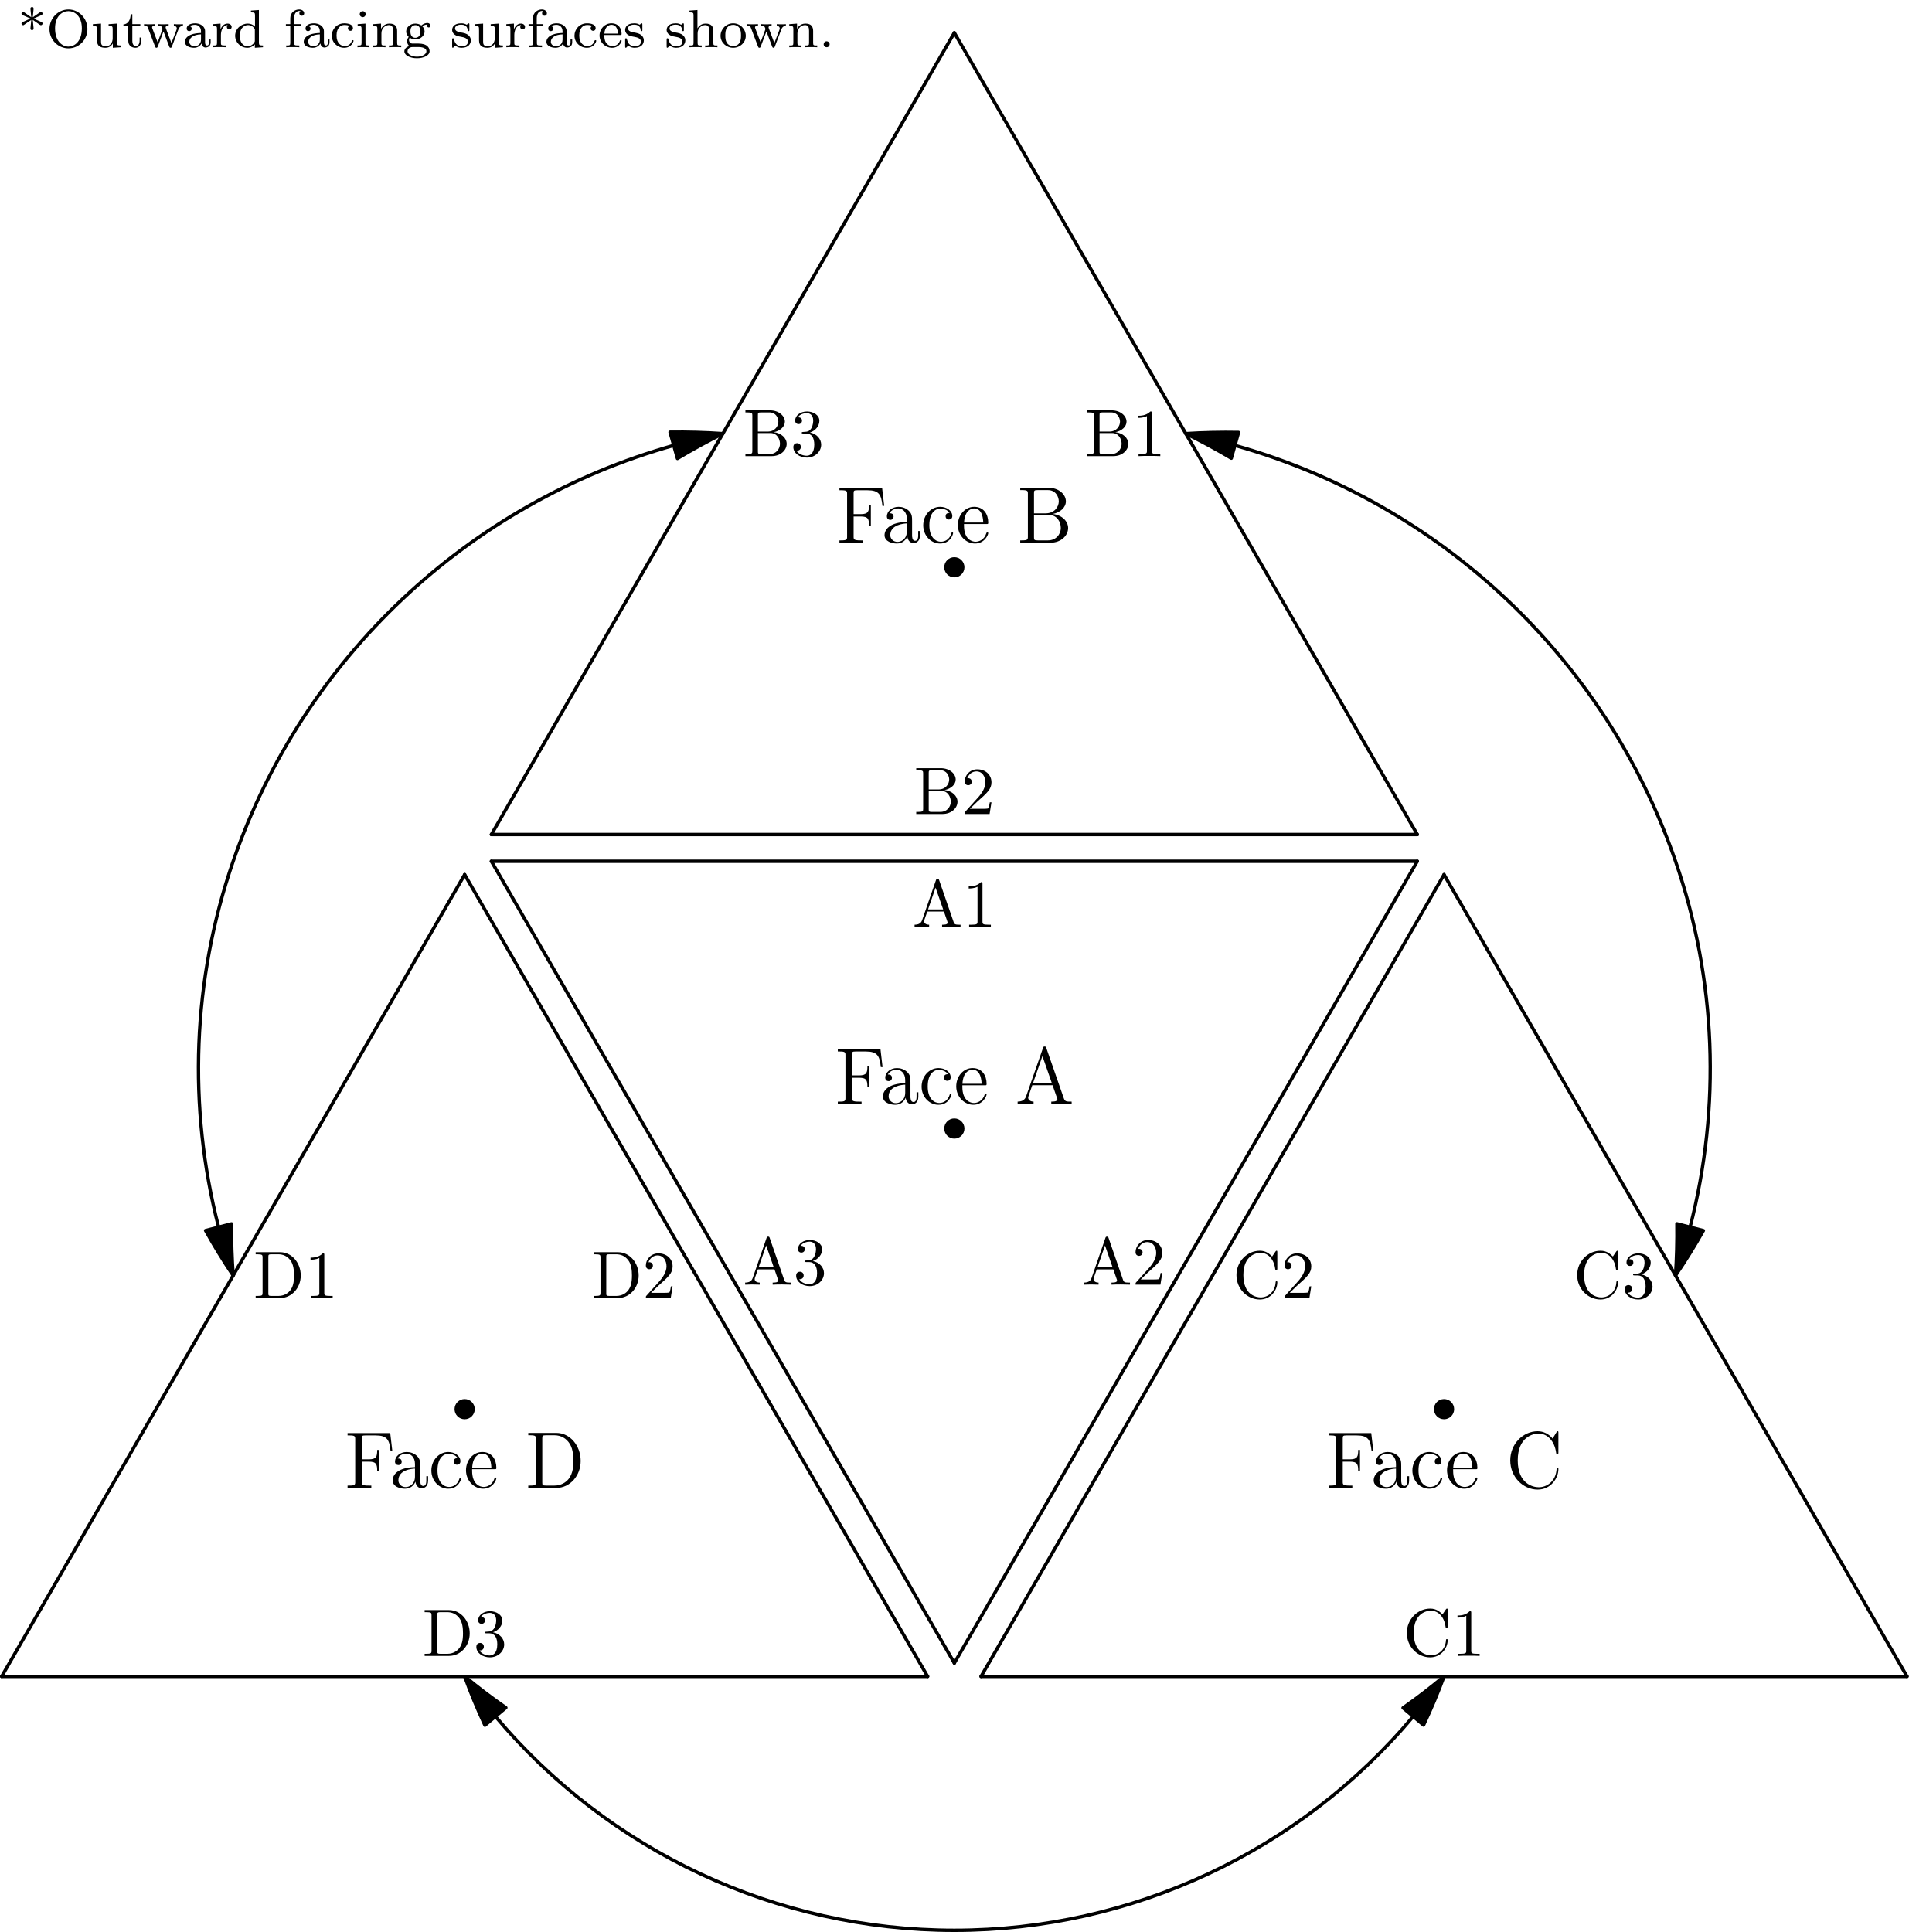
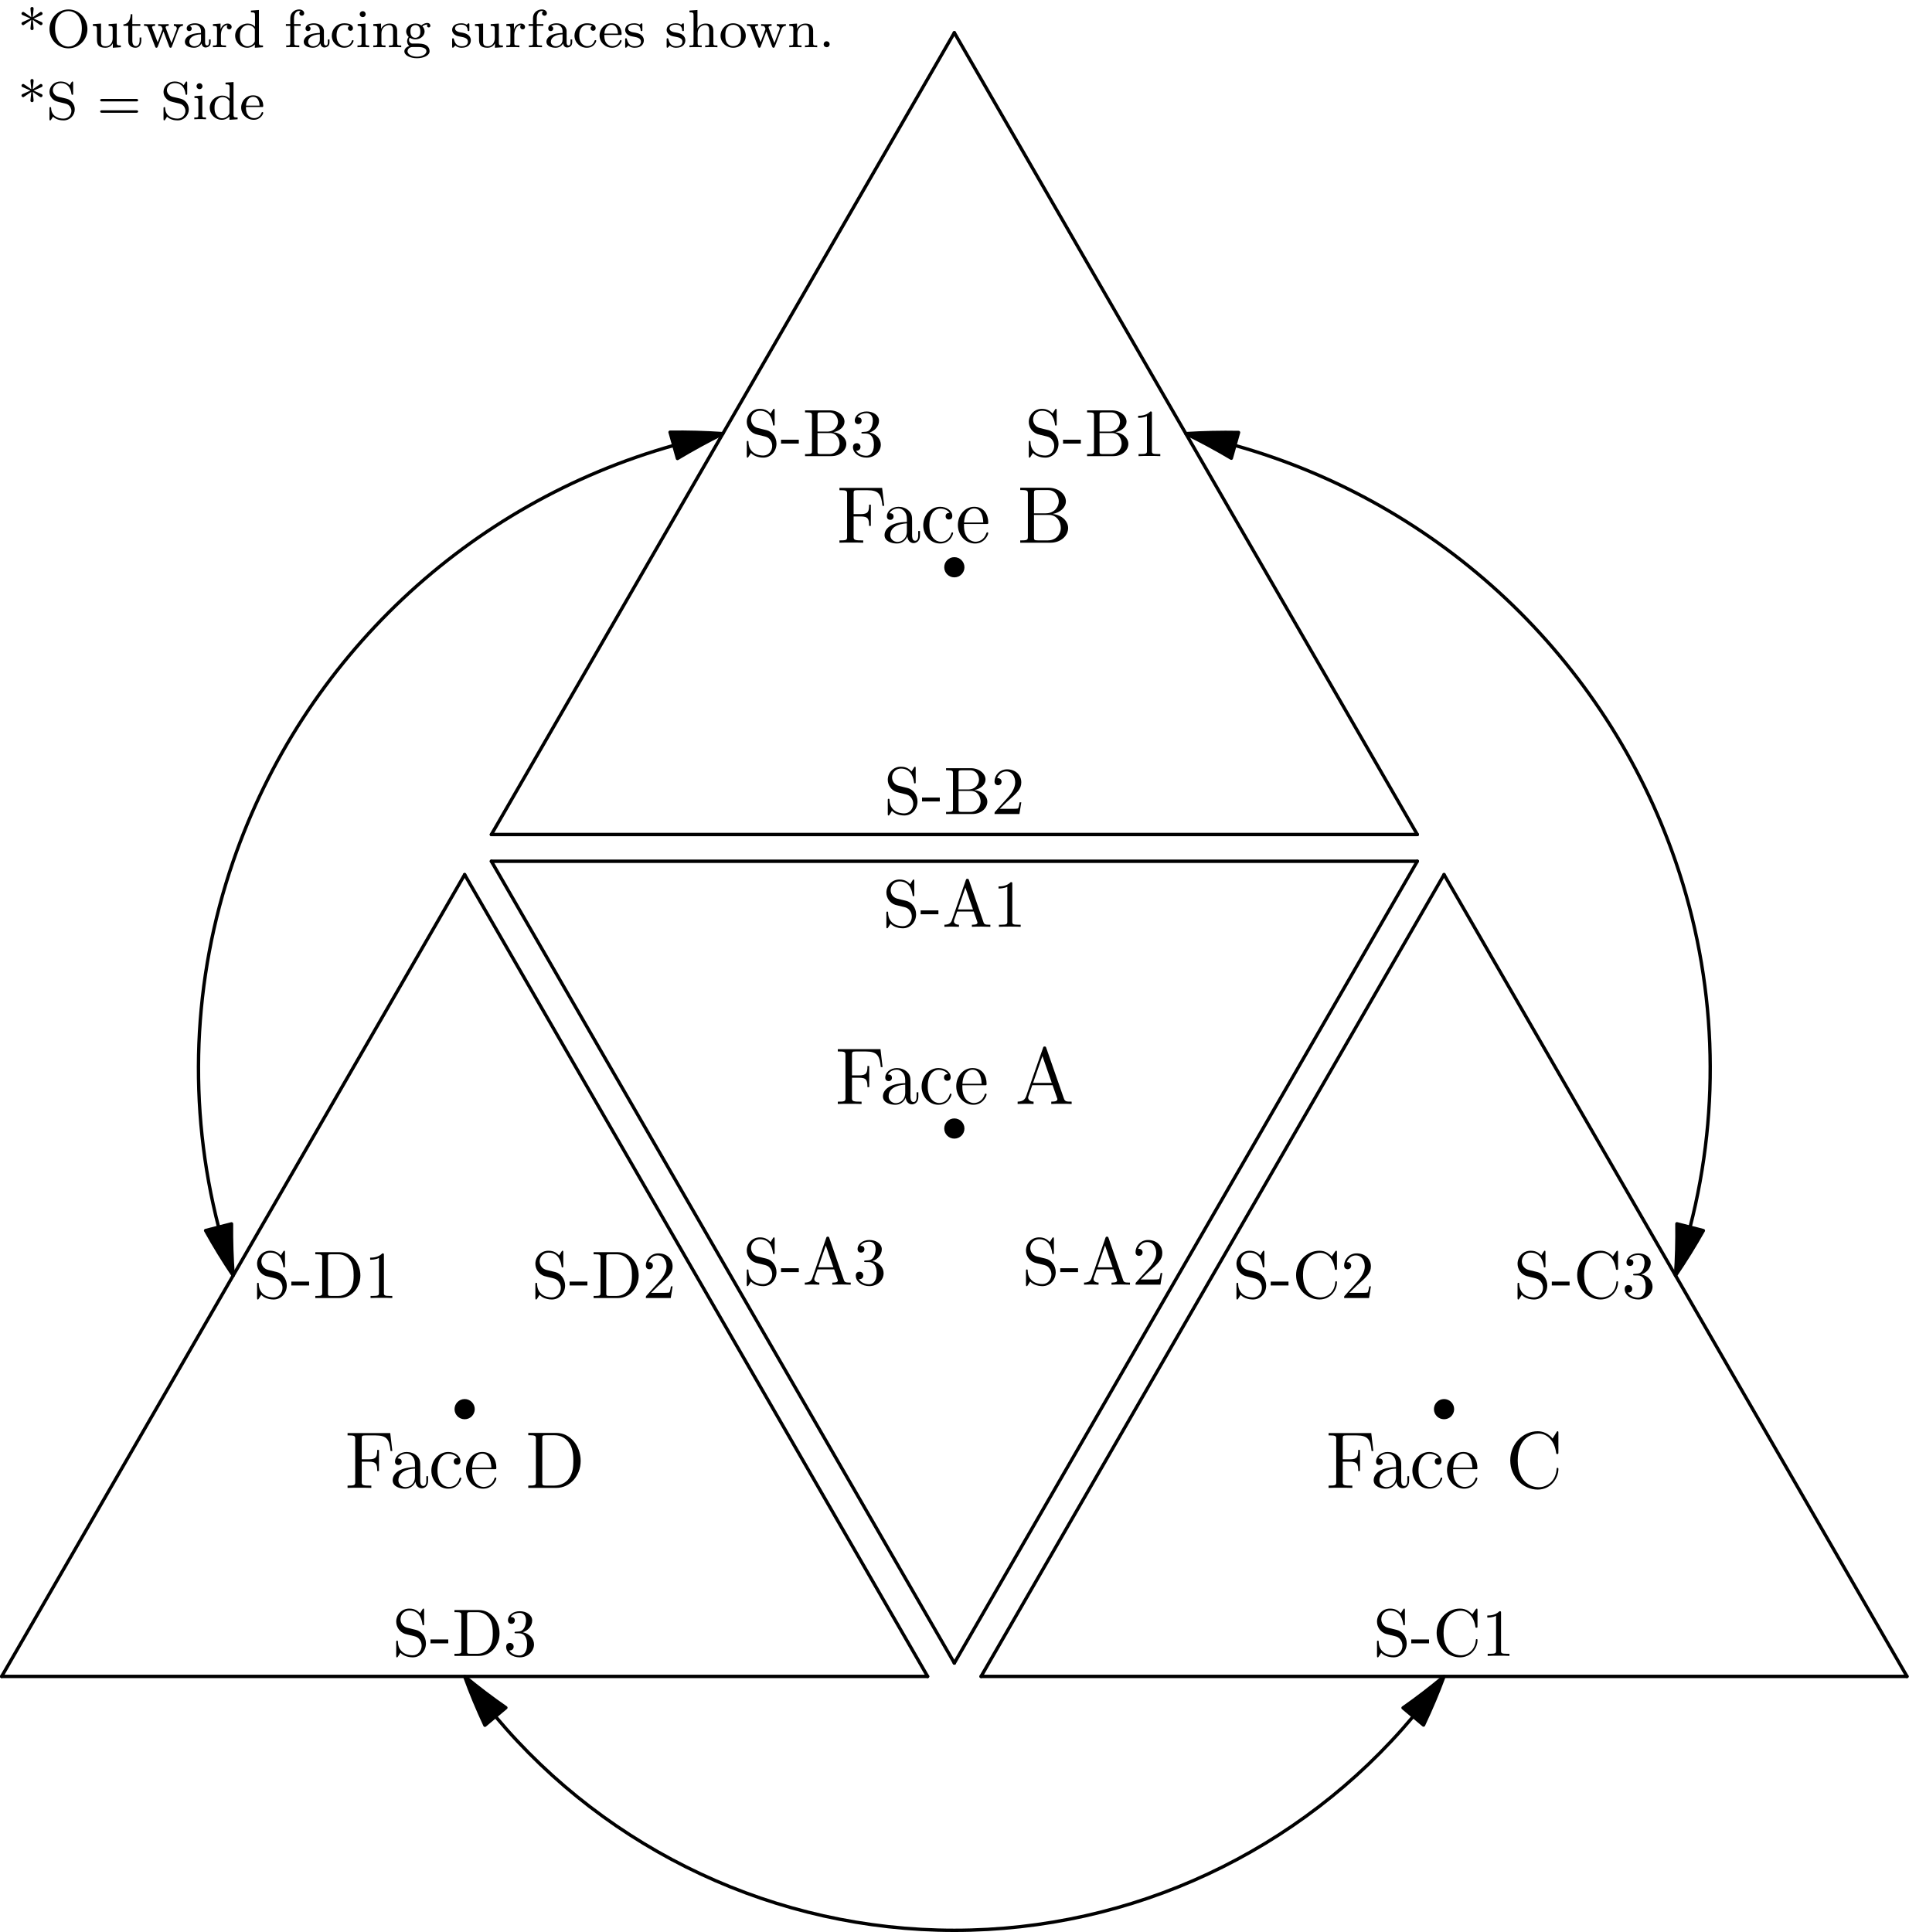
<svg xmlns="http://www.w3.org/2000/svg" xmlns:xlink="http://www.w3.org/1999/xlink" height="286.956pt" version="1.1" viewBox="56.409 53.858 283.465 286.956" width="283.465pt">
  <defs>
    <path d="M2.224 -4.065L3.252 -3.347C3.355 -3.276 3.403 -3.276 3.435 -3.276C3.579 -3.276 3.674 -3.403 3.674 -3.523C3.674 -3.674 3.571 -3.722 3.491 -3.754L2.343 -4.256L3.491 -4.766C3.571 -4.798 3.674 -4.846 3.674 -4.997C3.674 -5.117 3.579 -5.244 3.435 -5.244C3.379 -5.244 3.355 -5.236 3.26 -5.173L2.224 -4.455L2.343 -5.659C2.359 -5.794 2.335 -5.978 2.112 -5.978C1.969 -5.978 1.857 -5.858 1.881 -5.746V-5.667L2.001 -4.455L0.972 -5.173C0.869 -5.244 0.821 -5.244 0.789 -5.244C0.646 -5.244 0.55 -5.117 0.55 -4.997C0.55 -4.846 0.654 -4.798 0.733 -4.766L1.881 -4.264L0.733 -3.754C0.654 -3.722 0.55 -3.674 0.55 -3.523C0.55 -3.475 0.566 -3.276 0.845 -3.276L2.001 -4.065L1.881 -2.821V-2.782C1.849 -2.726 1.921 -2.542 2.112 -2.542C2.327 -2.542 2.359 -2.718 2.343 -2.853L2.224 -4.065Z" id="g0-42" />
    <path d="M1.618 -0.438C1.618 -0.709 1.403 -0.885 1.18 -0.885C0.909 -0.885 0.733 -0.669 0.733 -0.446C0.733 -0.175 0.948 0 1.172 0C1.443 0 1.618 -0.215 1.618 -0.438Z" id="g0-46" />
+     <path d="M5.826 -2.654C5.946 -2.654 6.105 -2.654 6.105 -2.837S5.914 -3.021 5.794 -3.021H0.781C0.662 -3.021 0.47 -3.021 0.47 -2.837S0.63 -2.654 0.749 -2.654H5.826ZM5.794 -0.964C5.914 -0.964 6.105 -0.964 6.105 -1.148S5.946 -1.331 5.826 -1.331H0.749C0.63 -1.331 0.47 -1.331 0.47 -1.148S0.662 -0.964 0.781 -0.964H5.794Z" id="g0-61" />
    <path d="M6.105 -2.702C6.105 -4.304 4.838 -5.611 3.292 -5.611C1.722 -5.611 0.47 -4.296 0.47 -2.702C0.47 -1.076 1.769 0.167 3.284 0.167C4.83 0.167 6.105 -1.092 6.105 -2.702ZM3.292 -0.096C2.423 -0.096 1.299 -0.821 1.299 -2.821C1.299 -4.726 2.463 -5.364 3.284 -5.364C4.144 -5.364 5.276 -4.694 5.276 -2.821C5.276 -0.797 4.129 -0.096 3.292 -0.096Z" id="g0-79" />
+     <path d="M1.857 -3.324C1.347 -3.443 0.972 -3.85 0.972 -4.336C0.972 -4.87 1.435 -5.372 2.128 -5.372C3.507 -5.372 3.69 -4.081 3.73 -3.778C3.746 -3.69 3.754 -3.634 3.858 -3.634C3.985 -3.634 3.985 -3.69 3.985 -3.842V-5.404C3.985 -5.531 3.985 -5.611 3.881 -5.611C3.818 -5.611 3.802 -5.587 3.746 -5.499L3.467 -5.053C3.068 -5.491 2.558 -5.611 2.12 -5.611C1.172 -5.611 0.47 -4.894 0.47 -4.081C0.47 -3.475 0.813 -3.14 0.964 -2.989C1.251 -2.702 1.514 -2.638 2.375 -2.439C3.061 -2.279 3.18 -2.256 3.443 -1.977C3.523 -1.889 3.722 -1.618 3.722 -1.227C3.722 -0.677 3.3 -0.096 2.55 -0.096C1.674 -0.096 0.765 -0.518 0.717 -1.626C0.709 -1.753 0.709 -1.809 0.598 -1.809C0.47 -1.809 0.47 -1.745 0.47 -1.594V-0.04C0.47 0.088 0.47 0.167 0.574 0.167C0.638 0.167 0.646 0.151 0.701 0.072C0.733 0.024 0.765 -0.048 0.988 -0.383C1.49 0.064 2.08 0.167 2.558 0.167C3.555 0.167 4.224 -0.622 4.224 -1.474C4.224 -2.168 3.77 -2.877 2.957 -3.068L1.857 -3.324Z" id="g0-83" />
    <path d="M3.347 -2.375C3.347 -3.156 2.59 -3.555 1.865 -3.555C1.203 -3.555 0.614 -3.3 0.614 -2.774C0.614 -2.534 0.781 -2.391 0.988 -2.391C1.211 -2.391 1.363 -2.55 1.363 -2.766C1.363 -2.957 1.243 -3.092 1.068 -3.132C1.363 -3.332 1.793 -3.332 1.849 -3.332C2.295 -3.332 2.742 -3.021 2.742 -2.367V-2.12C2.279 -2.096 1.745 -2.072 1.188 -1.841C0.486 -1.538 0.351 -1.076 0.351 -0.813C0.351 -0.128 1.156 0.08 1.706 0.08C2.287 0.08 2.646 -0.247 2.821 -0.566C2.861 -0.263 3.068 0.04 3.419 0.04C3.499 0.04 4.176 0.008 4.176 -0.717V-1.156H3.929V-0.717C3.929 -0.391 3.81 -0.263 3.642 -0.263C3.347 -0.263 3.347 -0.63 3.347 -0.717V-2.375ZM2.742 -1.124C2.742 -0.351 2.088 -0.143 1.769 -0.143C1.355 -0.143 1.004 -0.422 1.004 -0.805C1.004 -1.331 1.498 -1.873 2.742 -1.913V-1.124Z" id="g0-97" />
    <path d="M2.933 -3.164C2.71 -3.092 2.678 -2.909 2.678 -2.813C2.678 -2.598 2.829 -2.439 3.053 -2.439C3.26 -2.439 3.427 -2.582 3.427 -2.821C3.427 -3.316 2.885 -3.555 2.136 -3.555C1.028 -3.555 0.279 -2.67 0.279 -1.722C0.279 -0.709 1.108 0.08 2.112 0.08C3.236 0.08 3.515 -0.861 3.515 -0.956S3.411 -1.052 3.387 -1.052C3.332 -1.052 3.292 -1.044 3.268 -0.964C3.212 -0.797 2.989 -0.167 2.192 -0.167C1.698 -0.167 0.988 -0.55 0.988 -1.73C0.988 -2.877 1.578 -3.308 2.16 -3.308C2.232 -3.308 2.654 -3.308 2.933 -3.164Z" id="g0-99" />
    <path d="M2.622 -5.444V-5.181C3.164 -5.181 3.228 -5.125 3.228 -4.734V-3.053C2.949 -3.355 2.574 -3.515 2.16 -3.515C1.164 -3.515 0.279 -2.742 0.279 -1.714C0.279 -0.733 1.076 0.08 2.08 0.08C2.55 0.08 2.941 -0.143 3.204 -0.422V0.08L4.415 0V-0.263C3.873 -0.263 3.81 -0.319 3.81 -0.709V-5.531L2.622 -5.444ZM3.204 -0.988C3.204 -0.845 3.204 -0.813 3.084 -0.654C2.861 -0.335 2.495 -0.143 2.12 -0.143C1.753 -0.143 1.435 -0.335 1.243 -0.63C1.028 -0.94 0.988 -1.331 0.988 -1.706C0.988 -2.168 1.06 -2.495 1.243 -2.774C1.435 -3.068 1.793 -3.292 2.2 -3.292C2.582 -3.292 2.965 -3.1 3.204 -2.686V-0.988Z" id="g0-100" />
    <path d="M3.292 -1.817C3.467 -1.817 3.515 -1.817 3.515 -2.001C3.515 -2.71 3.124 -3.555 2.001 -3.555C1.012 -3.555 0.239 -2.734 0.239 -1.745C0.239 -0.717 1.1 0.08 2.104 0.08C3.116 0.08 3.515 -0.773 3.515 -0.956C3.515 -0.988 3.491 -1.068 3.387 -1.068C3.3 -1.068 3.284 -1.012 3.268 -0.964C2.981 -0.191 2.295 -0.167 2.152 -0.167C1.793 -0.167 1.427 -0.335 1.188 -0.701S0.948 -1.578 0.948 -1.817H3.292ZM0.956 -2.024C1.028 -3.14 1.706 -3.332 2.001 -3.332C2.933 -3.332 2.965 -2.208 2.973 -2.024H0.956Z" id="g0-101" />
    <path d="M1.522 -3.172H2.479V-3.435H1.498V-4.336C1.498 -5.029 1.889 -5.388 2.24 -5.388C2.367 -5.388 2.439 -5.356 2.471 -5.348C2.327 -5.276 2.287 -5.141 2.287 -5.037C2.287 -4.83 2.439 -4.678 2.646 -4.678C2.861 -4.678 3.005 -4.83 3.005 -5.037C3.005 -5.38 2.67 -5.611 2.248 -5.611C1.65 -5.611 0.94 -5.181 0.94 -4.328V-3.435H0.287V-3.172H0.94V-0.622C0.94 -0.263 0.845 -0.263 0.335 -0.263V0C0.646 -0.024 1.084 -0.024 1.275 -0.024C1.745 -0.024 1.761 -0.024 2.279 0V-0.263H2.12C1.538 -0.263 1.522 -0.351 1.522 -0.638V-3.172Z" id="g0-102" />
    <path d="M1.379 -0.55C1.132 -0.574 0.933 -0.789 0.933 -1.076C0.933 -1.267 0.98 -1.339 1.036 -1.411C1.371 -1.211 1.682 -1.172 1.873 -1.172C2.662 -1.172 3.244 -1.722 3.244 -2.343C3.244 -2.646 3.108 -2.901 2.917 -3.108C3.029 -3.204 3.292 -3.371 3.682 -3.379C3.65 -3.355 3.61 -3.316 3.61 -3.188C3.61 -3.045 3.714 -2.941 3.858 -2.941C3.969 -2.941 4.105 -3.013 4.105 -3.196C4.105 -3.332 4.001 -3.602 3.65 -3.602C3.515 -3.602 3.132 -3.571 2.766 -3.236C2.566 -3.379 2.256 -3.515 1.881 -3.515C1.092 -3.515 0.51 -2.965 0.51 -2.343C0.51 -1.969 0.717 -1.69 0.885 -1.53C0.709 -1.331 0.646 -1.076 0.646 -0.885C0.646 -0.558 0.805 -0.311 0.98 -0.175C0.566 -0.064 0.239 0.247 0.239 0.614C0.239 1.188 1.06 1.634 2.112 1.634C3.108 1.634 3.985 1.227 3.985 0.598C3.985 0.167 3.73 -0.167 3.467 -0.303C2.997 -0.55 2.606 -0.55 1.825 -0.55H1.379ZM1.881 -1.403C1.14 -1.403 1.14 -2.168 1.14 -2.343C1.14 -2.638 1.18 -2.845 1.299 -3.005C1.435 -3.188 1.658 -3.284 1.873 -3.284C2.614 -3.284 2.614 -2.519 2.614 -2.343C2.614 -2.048 2.574 -1.841 2.455 -1.682C2.279 -1.459 2.024 -1.403 1.881 -1.403ZM2.256 -0.032C2.471 -0.032 3.515 -0.032 3.515 0.606C3.515 1.036 2.901 1.403 2.112 1.403C1.315 1.403 0.709 1.036 0.709 0.606C0.709 0.438 0.837 -0.032 1.49 -0.032H2.256Z" id="g0-103" />
    <path d="M3.873 -2.415C3.873 -3.084 3.571 -3.515 2.734 -3.515C2.032 -3.515 1.666 -3.068 1.522 -2.813H1.514V-5.531L0.327 -5.444V-5.181C0.869 -5.181 0.933 -5.125 0.933 -4.734V-0.622C0.933 -0.263 0.837 -0.263 0.327 -0.263V0C0.669 -0.024 1.02 -0.024 1.235 -0.024C1.466 -0.024 1.801 -0.024 2.144 0V-0.263C1.634 -0.263 1.538 -0.263 1.538 -0.622V-2.064C1.538 -2.901 2.176 -3.292 2.662 -3.292S3.268 -2.949 3.268 -2.447V-0.622C3.268 -0.263 3.172 -0.263 2.662 -0.263V0C3.005 -0.024 3.355 -0.024 3.571 -0.024C3.802 -0.024 4.136 -0.024 4.479 0V-0.263C3.969 -0.263 3.873 -0.263 3.873 -0.622V-2.415Z" id="g0-104" />
    <path d="M1.554 -4.91C1.554 -5.141 1.371 -5.356 1.108 -5.356C0.877 -5.356 0.669 -5.173 0.669 -4.918C0.669 -4.639 0.901 -4.471 1.108 -4.471C1.387 -4.471 1.554 -4.702 1.554 -4.91ZM0.359 -3.427V-3.164C0.869 -3.164 0.94 -3.116 0.94 -2.726V-0.622C0.94 -0.263 0.845 -0.263 0.335 -0.263V0C0.646 -0.024 1.092 -0.024 1.211 -0.024C1.315 -0.024 1.793 -0.024 2.072 0V-0.263C1.554 -0.263 1.522 -0.303 1.522 -0.614V-3.515L0.359 -3.427Z" id="g0-105" />
    <path d="M3.873 -2.415C3.873 -3.084 3.571 -3.515 2.734 -3.515C1.945 -3.515 1.586 -2.941 1.49 -2.75H1.482V-3.515L0.327 -3.427V-3.164C0.869 -3.164 0.933 -3.108 0.933 -2.718V-0.622C0.933 -0.263 0.837 -0.263 0.327 -0.263V0C0.669 -0.024 1.02 -0.024 1.235 -0.024C1.466 -0.024 1.801 -0.024 2.144 0V-0.263C1.634 -0.263 1.538 -0.263 1.538 -0.622V-2.064C1.538 -2.901 2.176 -3.292 2.662 -3.292S3.268 -2.949 3.268 -2.447V-0.622C3.268 -0.263 3.172 -0.263 2.662 -0.263V0C3.005 -0.024 3.355 -0.024 3.571 -0.024C3.802 -0.024 4.136 -0.024 4.479 0V-0.263C3.969 -0.263 3.873 -0.263 3.873 -0.622V-2.415Z" id="g0-110" />
    <path d="M3.985 -1.698C3.985 -2.694 3.164 -3.555 2.112 -3.555S0.239 -2.694 0.239 -1.698S1.092 0.08 2.112 0.08C3.14 0.08 3.985 -0.701 3.985 -1.698ZM2.112 -0.167C1.682 -0.167 1.347 -0.375 1.172 -0.654C0.972 -0.98 0.948 -1.371 0.948 -1.769C0.948 -2.072 0.948 -2.55 1.196 -2.893C1.403 -3.172 1.737 -3.332 2.112 -3.332C2.527 -3.332 2.869 -3.132 3.053 -2.853C3.268 -2.519 3.276 -2.088 3.276 -1.769C3.276 -1.403 3.26 -0.964 3.037 -0.63C2.821 -0.311 2.463 -0.167 2.112 -0.167Z" id="g0-111" />
    <path d="M1.466 -1.817C1.466 -2.415 1.714 -3.276 2.479 -3.292C2.431 -3.26 2.351 -3.196 2.351 -3.013C2.351 -2.766 2.542 -2.654 2.702 -2.654C2.893 -2.654 3.061 -2.782 3.061 -3.013C3.061 -3.292 2.805 -3.515 2.455 -3.515C1.937 -3.515 1.586 -3.124 1.419 -2.678H1.411V-3.515L0.279 -3.427V-3.164C0.821 -3.164 0.885 -3.108 0.885 -2.718V-0.622C0.885 -0.263 0.789 -0.263 0.279 -0.263V0C0.59 -0.024 1.028 -0.024 1.219 -0.024C1.69 -0.024 1.706 -0.024 2.224 0V-0.263H2.064C1.482 -0.263 1.466 -0.351 1.466 -0.638V-1.817Z" id="g0-114" />
    <path d="M2.837 -3.347C2.837 -3.475 2.837 -3.555 2.734 -3.555C2.694 -3.555 2.67 -3.555 2.542 -3.427C2.527 -3.419 2.455 -3.347 2.431 -3.347C2.423 -3.347 2.407 -3.347 2.359 -3.379C2.232 -3.467 2.001 -3.555 1.642 -3.555C0.526 -3.555 0.279 -2.949 0.279 -2.566C0.279 -2.168 0.574 -1.937 0.598 -1.913C0.917 -1.674 1.1 -1.642 1.634 -1.546C2.008 -1.474 2.622 -1.363 2.622 -0.821C2.622 -0.51 2.415 -0.143 1.682 -0.143C0.877 -0.143 0.646 -0.765 0.542 -1.188C0.51 -1.291 0.502 -1.331 0.406 -1.331C0.279 -1.331 0.279 -1.267 0.279 -1.116V-0.128C0.279 0 0.279 0.08 0.383 0.08C0.43 0.08 0.438 0.072 0.582 -0.08C0.622 -0.12 0.709 -0.223 0.749 -0.263C1.108 0.064 1.482 0.08 1.69 0.08C2.702 0.08 3.053 -0.502 3.053 -1.028C3.053 -1.411 2.821 -1.969 1.873 -2.144C1.809 -2.16 1.363 -2.24 1.331 -2.24C1.084 -2.295 0.709 -2.463 0.709 -2.782C0.709 -3.021 0.885 -3.355 1.642 -3.355C2.534 -3.355 2.574 -2.702 2.59 -2.479C2.598 -2.415 2.654 -2.391 2.71 -2.391C2.837 -2.391 2.837 -2.447 2.837 -2.598V-3.347Z" id="g0-115" />
    <path d="M1.482 -3.172H2.67V-3.435H1.482V-4.902H1.235C1.227 -4.176 0.901 -3.419 0.159 -3.395V-3.172H0.877V-0.996C0.877 -0.064 1.594 0.08 1.961 0.08C2.495 0.08 2.813 -0.399 2.813 -0.996V-1.443H2.566V-1.012C2.566 -0.462 2.319 -0.167 2.016 -0.167C1.482 -0.167 1.482 -0.853 1.482 -0.98V-3.172Z" id="g0-116" />
    <path d="M2.662 -3.427V-3.164C3.204 -3.164 3.268 -3.108 3.268 -2.718V-1.331C3.268 -0.646 2.853 -0.143 2.256 -0.143C1.57 -0.143 1.538 -0.486 1.538 -0.885V-3.515L0.327 -3.427V-3.164C0.933 -3.164 0.933 -3.14 0.933 -2.431V-1.235C0.933 -0.662 0.933 0.08 2.208 0.08C2.957 0.08 3.244 -0.494 3.284 -0.566H3.292V0.08L4.479 0V-0.263C3.937 -0.263 3.873 -0.319 3.873 -0.709V-3.515L2.662 -3.427Z" id="g0-117" />
    <path d="M5.26 -2.63C5.332 -2.813 5.468 -3.164 5.938 -3.172V-3.435C5.675 -3.411 5.659 -3.411 5.316 -3.411C5.061 -3.411 4.846 -3.411 4.591 -3.435V-3.172C4.941 -3.156 5.029 -2.949 5.029 -2.805C5.029 -2.71 5.005 -2.662 4.989 -2.606L4.232 -0.622L3.411 -2.798C3.371 -2.901 3.371 -2.925 3.371 -2.957C3.371 -3.164 3.626 -3.172 3.818 -3.172V-3.435C3.507 -3.411 3.084 -3.411 3.005 -3.411C2.829 -3.411 2.503 -3.411 2.264 -3.435V-3.172C2.75 -3.172 2.766 -3.132 2.917 -2.71L2.184 -0.741L1.395 -2.805C1.387 -2.837 1.355 -2.925 1.355 -2.957C1.355 -3.172 1.658 -3.172 1.801 -3.172V-3.435C1.459 -3.411 1.1 -3.411 0.948 -3.411C0.805 -3.411 0.399 -3.411 0.167 -3.435V-3.172C0.566 -3.172 0.646 -3.14 0.733 -2.917L1.801 -0.112C1.849 0.008 1.873 0.08 2.001 0.08C2.136 0.08 2.168 -0.008 2.208 -0.112L3.053 -2.351L3.897 -0.112C3.937 -0.008 3.969 0.08 4.105 0.08C4.232 0.08 4.264 0 4.296 -0.088L5.26 -2.63Z" id="g0-119" />
    <path d="M4.627 -8.321C4.579 -8.464 4.555 -8.536 4.388 -8.536S4.196 -8.5 4.136 -8.309L1.638 -1.16C1.47 -0.669 1.136 -0.359 0.371 -0.347V0C1.1 -0.024 1.124 -0.024 1.518 -0.024C1.853 -0.024 2.427 -0.024 2.738 0V-0.347C2.236 -0.359 1.937 -0.61 1.937 -0.944C1.937 -1.016 1.937 -1.04 1.997 -1.196L2.546 -2.786H5.559L6.217 -0.909C6.276 -0.765 6.276 -0.741 6.276 -0.705C6.276 -0.347 5.667 -0.347 5.368 -0.347V0C5.643 -0.024 6.587 -0.024 6.922 -0.024S8.118 -0.024 8.393 0V-0.347C7.615 -0.347 7.4 -0.347 7.233 -0.837L4.627 -8.321ZM4.053 -7.113L5.44 -3.132H2.666L4.053 -7.113Z" id="g1-65" />
    <path d="M0.514 -8.165V-7.819H0.753C1.614 -7.819 1.65 -7.699 1.65 -7.257V-0.909C1.65 -0.466 1.614 -0.347 0.753 -0.347H0.514V0H5.009C6.551 0 7.627 -1.04 7.627 -2.188C7.627 -3.156 6.755 -4.113 5.332 -4.268C6.468 -4.483 7.293 -5.248 7.293 -6.145C7.293 -7.173 6.253 -8.165 4.686 -8.165H0.514ZM2.558 -4.364V-7.34C2.558 -7.735 2.582 -7.819 3.108 -7.819H4.615C5.81 -7.819 6.241 -6.791 6.241 -6.145C6.241 -5.356 5.619 -4.364 4.292 -4.364H2.558ZM3.108 -0.347C2.582 -0.347 2.558 -0.43 2.558 -0.825V-4.125H4.794C5.942 -4.125 6.539 -3.12 6.539 -2.2C6.539 -1.231 5.81 -0.347 4.639 -0.347H3.108Z" id="g1-66" />
    <path d="M7.795 -8.141C7.795 -8.357 7.795 -8.416 7.675 -8.416C7.603 -8.416 7.592 -8.393 7.52 -8.273L6.934 -7.329C6.396 -7.998 5.583 -8.416 4.722 -8.416C2.534 -8.416 0.646 -6.528 0.646 -4.089C0.646 -1.614 2.558 0.251 4.722 0.251C6.683 0.251 7.795 -1.459 7.795 -2.774C7.795 -2.905 7.795 -2.977 7.663 -2.977C7.544 -2.977 7.532 -2.917 7.532 -2.833C7.424 -0.933 6.037 -0.096 4.878 -0.096C4.041 -0.096 1.757 -0.598 1.757 -4.089C1.757 -7.544 4.005 -8.07 4.866 -8.07C6.121 -8.07 7.221 -7.006 7.46 -5.212C7.484 -5.069 7.484 -5.033 7.627 -5.033C7.795 -5.033 7.795 -5.069 7.795 -5.308V-8.141Z" id="g1-67" />
    <path d="M0.502 -8.165V-7.819H0.741C1.602 -7.819 1.638 -7.699 1.638 -7.257V-0.909C1.638 -0.466 1.602 -0.347 0.741 -0.347H0.502V0H4.686C6.683 0 8.285 -1.793 8.285 -4.005C8.285 -6.312 6.671 -8.165 4.686 -8.165H0.502ZM3.132 -0.347C2.606 -0.347 2.582 -0.43 2.582 -0.825V-7.34C2.582 -7.735 2.606 -7.819 3.132 -7.819H4.388C5.38 -7.819 6.169 -7.34 6.659 -6.551C7.197 -5.703 7.197 -4.495 7.197 -4.017C7.197 -3.347 7.185 -2.224 6.504 -1.339C6.109 -0.837 5.392 -0.347 4.388 -0.347H3.132Z" id="g1-68" />
    <path d="M6.826 -8.141H0.49V-7.795H0.729C1.59 -7.795 1.626 -7.675 1.626 -7.233V-0.909C1.626 -0.466 1.59 -0.347 0.729 -0.347H0.49V0C0.777 -0.024 1.841 -0.024 2.2 -0.024C2.618 -0.024 3.67 -0.024 4.017 0V-0.347H3.658C2.618 -0.347 2.594 -0.49 2.594 -0.921V-3.897H3.646C4.77 -3.897 4.89 -3.503 4.89 -2.499H5.153V-5.643H4.89C4.89 -4.639 4.77 -4.244 3.646 -4.244H2.594V-7.317C2.594 -7.711 2.618 -7.795 3.144 -7.795H4.639C6.36 -7.795 6.707 -7.161 6.874 -5.475H7.137L6.826 -8.141Z" id="g1-70" />
    <path d="M4.615 -3.192C4.615 -3.838 4.615 -4.316 4.089 -4.782C3.67 -5.165 3.132 -5.332 2.606 -5.332C1.626 -5.332 0.873 -4.686 0.873 -3.909C0.873 -3.563 1.1 -3.395 1.375 -3.395C1.662 -3.395 1.865 -3.599 1.865 -3.885C1.865 -4.376 1.435 -4.376 1.255 -4.376C1.53 -4.878 2.104 -5.093 2.582 -5.093C3.132 -5.093 3.838 -4.639 3.838 -3.563V-3.084C1.435 -3.049 0.526 -2.044 0.526 -1.124C0.526 -0.179 1.626 0.12 2.355 0.12C3.144 0.12 3.682 -0.359 3.909 -0.933C3.957 -0.371 4.328 0.06 4.842 0.06C5.093 0.06 5.786 -0.108 5.786 -1.064V-1.734H5.523V-1.064C5.523 -0.383 5.236 -0.287 5.069 -0.287C4.615 -0.287 4.615 -0.921 4.615 -1.1V-3.192ZM3.838 -1.686C3.838 -0.514 2.965 -0.12 2.451 -0.12C1.865 -0.12 1.375 -0.55 1.375 -1.124C1.375 -2.702 3.407 -2.845 3.838 -2.869V-1.686Z" id="g1-97" />
    <path d="M4.328 -4.423C4.184 -4.423 3.742 -4.423 3.742 -3.933C3.742 -3.646 3.945 -3.443 4.232 -3.443C4.507 -3.443 4.734 -3.61 4.734 -3.957C4.734 -4.758 3.897 -5.332 2.929 -5.332C1.53 -5.332 0.418 -4.089 0.418 -2.582C0.418 -1.052 1.566 0.12 2.917 0.12C4.495 0.12 4.854 -1.315 4.854 -1.423S4.77 -1.53 4.734 -1.53C4.627 -1.53 4.615 -1.494 4.579 -1.351C4.316 -0.502 3.67 -0.143 3.025 -0.143C2.295 -0.143 1.327 -0.777 1.327 -2.594C1.327 -4.579 2.343 -5.069 2.941 -5.069C3.395 -5.069 4.053 -4.89 4.328 -4.423Z" id="g1-99" />
    <path d="M4.579 -2.774C4.842 -2.774 4.866 -2.774 4.866 -3.001C4.866 -4.208 4.22 -5.332 2.774 -5.332C1.411 -5.332 0.359 -4.101 0.359 -2.618C0.359 -1.04 1.578 0.12 2.905 0.12C4.328 0.12 4.866 -1.172 4.866 -1.423C4.866 -1.494 4.806 -1.542 4.734 -1.542C4.639 -1.542 4.615 -1.482 4.591 -1.423C4.28 -0.418 3.479 -0.143 2.977 -0.143S1.267 -0.478 1.267 -2.546V-2.774H4.579ZM1.279 -3.001C1.375 -4.878 2.427 -5.093 2.762 -5.093C4.041 -5.093 4.113 -3.407 4.125 -3.001H1.279Z" id="g1-101" />
+     <path d="M2.75 -1.863V-2.441H0.11V-1.863H2.75Z" id="g2-45" />
    <path d="M2.929 -6.376C2.929 -6.615 2.929 -6.635 2.7 -6.635C2.082 -5.998 1.205 -5.998 0.887 -5.998V-5.689C1.086 -5.689 1.674 -5.689 2.192 -5.948V-0.787C2.192 -0.428 2.162 -0.309 1.265 -0.309H0.946V0C1.295 -0.03 2.162 -0.03 2.56 -0.03S3.826 -0.03 4.174 0V-0.309H3.856C2.959 -0.309 2.929 -0.418 2.929 -0.787V-6.376Z" id="g2-49" />
    <path d="M1.265 -0.767L2.321 -1.793C3.875 -3.168 4.473 -3.706 4.473 -4.702C4.473 -5.838 3.577 -6.635 2.361 -6.635C1.235 -6.635 0.498 -5.719 0.498 -4.832C0.498 -4.274 0.996 -4.274 1.026 -4.274C1.196 -4.274 1.544 -4.394 1.544 -4.802C1.544 -5.061 1.365 -5.32 1.016 -5.32C0.936 -5.32 0.917 -5.32 0.887 -5.31C1.116 -5.958 1.654 -6.326 2.232 -6.326C3.138 -6.326 3.567 -5.519 3.567 -4.702C3.567 -3.905 3.068 -3.118 2.521 -2.501L0.608 -0.369C0.498 -0.259 0.498 -0.239 0.498 0H4.194L4.473 -1.734H4.224C4.174 -1.435 4.105 -0.996 4.005 -0.847C3.935 -0.767 3.278 -0.767 3.059 -0.767H1.265Z" id="g2-50" />
    <path d="M2.889 -3.507C3.706 -3.776 4.284 -4.473 4.284 -5.26C4.284 -6.077 3.407 -6.635 2.451 -6.635C1.445 -6.635 0.687 -6.037 0.687 -5.28C0.687 -4.951 0.907 -4.762 1.196 -4.762C1.504 -4.762 1.704 -4.981 1.704 -5.27C1.704 -5.768 1.235 -5.768 1.086 -5.768C1.395 -6.257 2.052 -6.386 2.411 -6.386C2.819 -6.386 3.367 -6.167 3.367 -5.27C3.367 -5.151 3.347 -4.573 3.088 -4.135C2.79 -3.656 2.451 -3.626 2.202 -3.616C2.122 -3.606 1.883 -3.587 1.813 -3.587C1.734 -3.577 1.664 -3.567 1.664 -3.467C1.664 -3.357 1.734 -3.357 1.903 -3.357H2.341C3.158 -3.357 3.527 -2.68 3.527 -1.704C3.527 -0.349 2.839 -0.06 2.401 -0.06C1.973 -0.06 1.225 -0.229 0.877 -0.817C1.225 -0.767 1.534 -0.986 1.534 -1.365C1.534 -1.724 1.265 -1.923 0.976 -1.923C0.737 -1.923 0.418 -1.783 0.418 -1.345C0.418 -0.438 1.345 0.219 2.431 0.219C3.646 0.219 4.553 -0.687 4.553 -1.704C4.553 -2.521 3.925 -3.298 2.889 -3.507Z" id="g2-51" />
    <path d="M3.965 -6.934C3.915 -7.064 3.895 -7.133 3.736 -7.133S3.547 -7.073 3.497 -6.934L1.435 -0.976C1.255 -0.468 0.857 -0.319 0.319 -0.309V0C0.548 -0.01 0.976 -0.03 1.335 -0.03C1.644 -0.03 2.162 -0.01 2.481 0V-0.309C1.983 -0.309 1.734 -0.558 1.734 -0.817C1.734 -0.847 1.743 -0.946 1.753 -0.966L2.212 -2.271H4.672L5.2 -0.747C5.21 -0.707 5.23 -0.648 5.23 -0.608C5.23 -0.309 4.672 -0.309 4.403 -0.309V0C4.762 -0.03 5.46 -0.03 5.838 -0.03C6.266 -0.03 6.725 -0.02 7.143 0V-0.309H6.964C6.366 -0.309 6.227 -0.379 6.117 -0.707L3.965 -6.934ZM3.437 -5.818L4.563 -2.58H2.321L3.437 -5.818Z" id="g2-65" />
    <path d="M2.212 -3.646V-6.097C2.212 -6.426 2.232 -6.496 2.7 -6.496H3.935C4.902 -6.496 5.25 -5.649 5.25 -5.121C5.25 -4.483 4.762 -3.646 3.656 -3.646H2.212ZM4.563 -3.557C5.529 -3.746 6.217 -4.384 6.217 -5.121C6.217 -5.988 5.3 -6.804 4.005 -6.804H0.359V-6.496H0.598C1.365 -6.496 1.385 -6.386 1.385 -6.027V-0.777C1.385 -0.418 1.365 -0.309 0.598 -0.309H0.359V0H4.264C5.589 0 6.486 -0.887 6.486 -1.823C6.486 -2.69 5.669 -3.437 4.563 -3.557ZM3.945 -0.309H2.7C2.232 -0.309 2.212 -0.379 2.212 -0.707V-3.427H4.085C5.071 -3.427 5.489 -2.501 5.489 -1.833C5.489 -1.126 4.971 -0.309 3.945 -0.309Z" id="g2-66" />
    <path d="M0.558 -3.407C0.558 -1.345 2.172 0.219 4.025 0.219C5.649 0.219 6.625 -1.166 6.625 -2.321C6.625 -2.421 6.625 -2.491 6.496 -2.491C6.386 -2.491 6.386 -2.431 6.376 -2.331C6.296 -0.907 5.23 -0.09 4.144 -0.09C3.537 -0.09 1.584 -0.428 1.584 -3.397C1.584 -6.376 3.527 -6.715 4.135 -6.715C5.22 -6.715 6.107 -5.808 6.306 -4.354C6.326 -4.214 6.326 -4.184 6.466 -4.184C6.625 -4.184 6.625 -4.214 6.625 -4.423V-6.785C6.625 -6.954 6.625 -7.024 6.516 -7.024C6.476 -7.024 6.436 -7.024 6.356 -6.904L5.858 -6.167C5.489 -6.526 4.981 -7.024 4.025 -7.024C2.162 -7.024 0.558 -5.44 0.558 -3.407Z" id="g2-67" />
    <path d="M0.349 -6.804V-6.496H0.588C1.355 -6.496 1.375 -6.386 1.375 -6.027V-0.777C1.375 -0.418 1.355 -0.309 0.588 -0.309H0.349V0H3.995C5.669 0 7.044 -1.474 7.044 -3.347C7.044 -5.24 5.699 -6.804 3.995 -6.804H0.349ZM2.72 -0.309C2.252 -0.309 2.232 -0.379 2.232 -0.707V-6.097C2.232 -6.426 2.252 -6.496 2.72 -6.496H3.716C4.334 -6.496 5.021 -6.276 5.529 -5.569C5.958 -4.981 6.047 -4.125 6.047 -3.347C6.047 -2.242 5.858 -1.644 5.499 -1.156C5.3 -0.887 4.732 -0.309 3.726 -0.309H2.72Z" id="g2-68" />
+     <path d="M3.477 -3.865L2.202 -4.174C1.584 -4.324 1.196 -4.862 1.196 -5.44C1.196 -6.137 1.734 -6.745 2.511 -6.745C4.174 -6.745 4.394 -5.111 4.453 -4.663C4.463 -4.603 4.463 -4.543 4.573 -4.543C4.702 -4.543 4.702 -4.593 4.702 -4.782V-6.785C4.702 -6.954 4.702 -7.024 4.593 -7.024C4.523 -7.024 4.513 -7.014 4.443 -6.894L4.095 -6.326C3.796 -6.615 3.387 -7.024 2.501 -7.024C1.395 -7.024 0.558 -6.147 0.558 -5.091C0.558 -4.264 1.086 -3.537 1.863 -3.268C1.973 -3.228 2.481 -3.108 3.178 -2.939C3.447 -2.869 3.746 -2.8 4.025 -2.431C4.234 -2.172 4.334 -1.843 4.334 -1.514C4.334 -0.807 3.836 -0.09 2.999 -0.09C2.71 -0.09 1.953 -0.139 1.425 -0.628C0.847 -1.166 0.817 -1.803 0.807 -2.162C0.797 -2.262 0.717 -2.262 0.687 -2.262C0.558 -2.262 0.558 -2.192 0.558 -2.012V-0.02C0.558 0.149 0.558 0.219 0.667 0.219C0.737 0.219 0.747 0.199 0.817 0.09C0.817 0.08 0.847 0.05 1.176 -0.478C1.484 -0.139 2.122 0.219 3.009 0.219C4.174 0.219 4.971 -0.757 4.971 -1.853C4.971 -2.849 4.314 -3.666 3.477 -3.865Z" id="g2-83" />
  </defs>
  <g id="page1">
    <g transform="matrix(0.996264 0 0 0.996264 198.142 221.475)">
      <circle cx="0" cy="-0" r="1.506" fill="#000000" />
    </g>
    <use x="180.346" xlink:href="#g1-70" y="217.828" />
    <use x="187.01" xlink:href="#g1-97" y="217.828" />
    <use x="192.863" xlink:href="#g1-99" y="217.828" />
    <use x="198.065" xlink:href="#g1-101" y="217.828" />
    <use x="207.17" xlink:href="#g1-65" y="217.828" />
    <g transform="matrix(0.996264 0 0 0.996264 198.142 221.475)">
      <path d="M 69.014 -39.845L -69.014 -39.845" fill="none" stroke="#000000" stroke-linecap="round" stroke-linejoin="round" stroke-miterlimit="10.037" stroke-width="0.502" />
    </g>
-     <use x="191.919" xlink:href="#g2-65" y="191.515" />
-     <use x="199.391" xlink:href="#g2-49" y="191.515" />
+     <use x="187.491" xlink:href="#g2-83" y="191.515" />
+     <use x="193.026" xlink:href="#g2-45" y="191.515" />
+     <use x="196.347" xlink:href="#g2-65" y="191.515" />
+     <use x="203.819" xlink:href="#g2-49" y="191.515" />
    <g transform="matrix(0.996264 0 0 0.996264 198.142 221.475)">
      <path d="M -69.014 -39.845L 0 79.691" fill="none" stroke="#000000" stroke-linecap="round" stroke-linejoin="round" stroke-miterlimit="10.037" stroke-width="0.502" />
    </g>
-     <use x="166.756" xlink:href="#g2-65" y="244.667" />
-     <use x="174.228" xlink:href="#g2-51" y="244.667" />
+     <use x="166.756" xlink:href="#g2-83" y="244.667" />
+     <use x="172.291" xlink:href="#g2-45" y="244.667" />
+     <use x="175.612" xlink:href="#g2-65" y="244.667" />
+     <use x="183.084" xlink:href="#g2-51" y="244.667" />
    <g transform="matrix(0.996264 0 0 0.996264 198.142 221.475)">
      <path d="M 0 79.691L 69.014 -39.845" fill="none" stroke="#000000" stroke-linecap="round" stroke-linejoin="round" stroke-miterlimit="10.037" stroke-width="0.502" />
    </g>
+     <use x="208.226" xlink:href="#g2-83" y="244.667" />
+     <use x="213.761" xlink:href="#g2-45" y="244.667" />
    <use x="217.082" xlink:href="#g2-65" y="244.667" />
    <use x="224.554" xlink:href="#g2-50" y="244.667" />
    <g transform="matrix(0.996264 0 0 0.996264 198.142 221.475)">
      <circle cx="0" cy="-83.675" r="1.506" fill="#000000" />
    </g>
    <use x="180.589" xlink:href="#g1-70" y="134.465" />
    <use x="187.252" xlink:href="#g1-97" y="134.465" />
    <use x="193.105" xlink:href="#g1-99" y="134.465" />
    <use x="198.308" xlink:href="#g1-101" y="134.465" />
    <use x="207.413" xlink:href="#g1-66" y="134.465" />
    <g transform="matrix(0.996264 0 0 0.996264 198.142 221.475)">
      <path d="M 69.014 -43.83L 4.87965e-15 -163.366" fill="none" stroke="#000000" stroke-linecap="round" stroke-linejoin="round" stroke-miterlimit="10.037" stroke-width="0.502" />
    </g>
+     <use x="208.641" xlink:href="#g2-83" y="121.608" />
+     <use x="214.176" xlink:href="#g2-45" y="121.608" />
    <use x="217.497" xlink:href="#g2-66" y="121.608" />
    <use x="224.554" xlink:href="#g2-49" y="121.608" />
    <g transform="matrix(0.996264 0 0 0.996264 198.142 221.475)">
      <path d="M -69.014 -43.83L 69.014 -43.83" fill="none" stroke="#000000" stroke-linecap="round" stroke-linejoin="round" stroke-miterlimit="10.037" stroke-width="0.502" />
    </g>
-     <use x="192.126" xlink:href="#g2-66" y="174.76" />
-     <use x="199.183" xlink:href="#g2-50" y="174.76" />
+     <use x="187.699" xlink:href="#g2-83" y="174.76" />
+     <use x="193.233" xlink:href="#g2-45" y="174.76" />
+     <use x="196.554" xlink:href="#g2-66" y="174.76" />
+     <use x="203.611" xlink:href="#g2-50" y="174.76" />
    <g transform="matrix(0.996264 0 0 0.996264 198.142 221.475)">
      <path d="M 4.87965e-15 -163.366L -69.014 -43.83" fill="none" stroke="#000000" stroke-linecap="round" stroke-linejoin="round" stroke-miterlimit="10.037" stroke-width="0.502" />
    </g>
-     <use x="166.756" xlink:href="#g2-66" y="121.608" />
-     <use x="173.813" xlink:href="#g2-51" y="121.608" />
+     <use x="166.756" xlink:href="#g2-83" y="121.608" />
+     <use x="172.291" xlink:href="#g2-45" y="121.608" />
+     <use x="175.612" xlink:href="#g2-66" y="121.608" />
+     <use x="182.669" xlink:href="#g2-51" y="121.608" />
    <g transform="matrix(0.996264 0 0 0.996264 198.142 221.475)">
      <circle cx="72.999" cy="41.838" r="1.506" fill="#000000" />
    </g>
    <use x="253.232" xlink:href="#g1-70" y="274.852" />
    <use x="259.896" xlink:href="#g1-97" y="274.852" />
    <use x="265.749" xlink:href="#g1-99" y="274.852" />
    <use x="270.952" xlink:href="#g1-101" y="274.852" />
    <use x="280.056" xlink:href="#g1-67" y="274.852" />
    <g transform="matrix(0.996264 0 0 0.996264 198.142 221.475)">
      <path d="M 142.013 81.683L 72.999 -37.853" fill="none" stroke="#000000" stroke-linecap="round" stroke-linejoin="round" stroke-miterlimit="10.037" stroke-width="0.502" />
    </g>
+     <use x="281.229" xlink:href="#g2-83" y="246.651" />
+     <use x="286.763" xlink:href="#g2-45" y="246.651" />
    <use x="290.084" xlink:href="#g2-67" y="246.651" />
    <use x="297.28" xlink:href="#g2-51" y="246.651" />
    <g transform="matrix(0.996264 0 0 0.996264 198.142 221.475)">
      <path d="M 72.999 -37.853L 3.985 81.683" fill="none" stroke="#000000" stroke-linecap="round" stroke-linejoin="round" stroke-miterlimit="10.037" stroke-width="0.502" />
    </g>
-     <use x="239.482" xlink:href="#g2-67" y="246.651" />
-     <use x="246.677" xlink:href="#g2-50" y="246.651" />
+     <use x="239.482" xlink:href="#g2-83" y="246.651" />
+     <use x="245.017" xlink:href="#g2-45" y="246.651" />
+     <use x="248.338" xlink:href="#g2-67" y="246.651" />
+     <use x="255.533" xlink:href="#g2-50" y="246.651" />
    <g transform="matrix(0.996264 0 0 0.996264 198.142 221.475)">
      <path d="M 3.985 81.683L 142.013 81.683" fill="none" stroke="#000000" stroke-linecap="round" stroke-linejoin="round" stroke-miterlimit="10.037" stroke-width="0.502" />
    </g>
-     <use x="264.783" xlink:href="#g2-67" y="299.803" />
-     <use x="271.978" xlink:href="#g2-49" y="299.803" />
+     <use x="260.355" xlink:href="#g2-83" y="299.803" />
+     <use x="265.89" xlink:href="#g2-45" y="299.803" />
+     <use x="269.211" xlink:href="#g2-67" y="299.803" />
+     <use x="276.406" xlink:href="#g2-49" y="299.803" />
    <g transform="matrix(0.996264 0 0 0.996264 198.142 221.475)">
      <circle cx="-72.999" cy="41.838" r="1.506" fill="#000000" />
    </g>
    <use x="107.538" xlink:href="#g1-70" y="274.852" />
    <use x="114.201" xlink:href="#g1-97" y="274.852" />
    <use x="120.054" xlink:href="#g1-99" y="274.852" />
    <use x="125.257" xlink:href="#g1-101" y="274.852" />
    <use x="134.362" xlink:href="#g1-68" y="274.852" />
    <g transform="matrix(0.996264 0 0 0.996264 198.142 221.475)">
      <path d="M -3.985 81.683L -72.999 -37.853" fill="none" stroke="#000000" stroke-linecap="round" stroke-linejoin="round" stroke-miterlimit="10.037" stroke-width="0.502" />
    </g>
+     <use x="135.362" xlink:href="#g2-83" y="246.651" />
+     <use x="140.896" xlink:href="#g2-45" y="246.651" />
    <use x="144.217" xlink:href="#g2-68" y="246.651" />
    <use x="151.828" xlink:href="#g2-50" y="246.651" />
    <g transform="matrix(0.996264 0 0 0.996264 198.142 221.475)">
      <path d="M -72.999 -37.853L -142.013 81.683" fill="none" stroke="#000000" stroke-linecap="round" stroke-linejoin="round" stroke-miterlimit="10.037" stroke-width="0.502" />
    </g>
-     <use x="94.03" xlink:href="#g2-68" y="246.651" />
-     <use x="101.641" xlink:href="#g2-49" y="246.651" />
+     <use x="94.03" xlink:href="#g2-83" y="246.651" />
+     <use x="99.565" xlink:href="#g2-45" y="246.651" />
+     <use x="102.886" xlink:href="#g2-68" y="246.651" />
+     <use x="110.496" xlink:href="#g2-49" y="246.651" />
    <g transform="matrix(0.996264 0 0 0.996264 198.142 221.475)">
      <path d="M -142.013 81.683L -3.985 81.683" fill="none" stroke="#000000" stroke-linecap="round" stroke-linejoin="round" stroke-miterlimit="10.037" stroke-width="0.502" />
    </g>
-     <use x="119.124" xlink:href="#g2-68" y="299.803" />
-     <use x="126.734" xlink:href="#g2-51" y="299.803" />
+     <use x="114.696" xlink:href="#g2-83" y="299.803" />
+     <use x="120.231" xlink:href="#g2-45" y="299.803" />
+     <use x="123.552" xlink:href="#g2-68" y="299.803" />
+     <use x="131.162" xlink:href="#g2-51" y="299.803" />
    <g transform="matrix(0.996264 0 0 0.996264 198.142 221.475)">
      <path d="M 109.674 14.708C 114.306 -3.241 113.583 -22.216 107.506 -39.845C 97.051 -70.173 72.403 -93.244 41.826 -101.842" fill="none" stroke="#000000" stroke-linecap="round" stroke-linejoin="round" stroke-miterlimit="10.037" stroke-width="0.502" />
    </g>
    <g transform="matrix(0.996264 0 0 0.996264 198.142 221.475)">
      <path d="M 107.506 21.915C 108.986 19.735 110.37 17.501 111.656 15.219L 107.713 14.202C 107.748 16.767 107.68 19.34 107.506 21.915Z" fill="#000000" />
    </g>
    <g transform="matrix(0.996264 0 0 0.996264 198.142 221.475)">
      <path d="M 107.506 21.915C 108.986 19.735 110.37 17.501 111.656 15.219L 107.713 14.202C 107.748 16.767 107.68 19.34 107.506 21.915Z" fill="none" stroke="#000000" stroke-linecap="round" stroke-linejoin="round" stroke-miterlimit="10.037" stroke-width="0.502" />
    </g>
    <g transform="matrix(0.996264 0 0 0.996264 198.142 221.475)">
      <path d="M 34.507 -103.598C 36.827 -102.46 39.088 -101.236 41.288 -99.931L 42.368 -103.771C 39.76 -103.819 37.138 -103.762 34.507 -103.598Z" fill="#000000" />
    </g>
    <g transform="matrix(0.996264 0 0 0.996264 198.142 221.475)">
      <path d="M 34.507 -103.598C 36.827 -102.46 39.088 -101.236 41.288 -99.931L 42.368 -103.771C 39.76 -103.819 37.138 -103.762 34.507 -103.598Z" fill="none" stroke="#000000" stroke-linecap="round" stroke-linejoin="round" stroke-miterlimit="10.037" stroke-width="0.502" />
    </g>
    <g transform="matrix(0.996264 0 0 0.996264 198.142 221.475)">
      <path d="M -68.407 87.646C -51.524 107.763 -26.518 119.536 0 119.536C 26.518 119.536 51.524 107.763 68.407 87.646" fill="none" stroke="#000000" stroke-linecap="round" stroke-linejoin="round" stroke-miterlimit="10.037" stroke-width="0.502" />
    </g>
    <g transform="matrix(0.996264 0 0 0.996264 198.142 221.475)">
      <path d="M -72.999 81.683C -72.094 84.165 -71.085 86.594 -69.976 88.963L -66.856 86.344C -68.959 84.886 -71.009 83.332 -72.999 81.683Z" fill="#000000" />
    </g>
    <g transform="matrix(0.996264 0 0 0.996264 198.142 221.475)">
      <path d="M -72.999 81.683C -72.094 84.165 -71.085 86.594 -69.976 88.963L -66.856 86.344C -68.959 84.886 -71.009 83.332 -72.999 81.683Z" fill="none" stroke="#000000" stroke-linecap="round" stroke-linejoin="round" stroke-miterlimit="10.037" stroke-width="0.502" />
    </g>
    <g transform="matrix(0.996264 0 0 0.996264 198.142 221.475)">
      <path d="M 72.999 81.683C 71.021 83.341 68.982 84.905 66.89 86.372L 69.942 88.934C 71.061 86.575 72.082 84.156 72.999 81.683Z" fill="#000000" />
    </g>
    <g transform="matrix(0.996264 0 0 0.996264 198.142 221.475)">
      <path d="M 72.999 81.683C 71.021 83.341 68.982 84.905 66.89 86.372L 69.942 88.934C 71.061 86.575 72.082 84.156 72.999 81.683Z" fill="none" stroke="#000000" stroke-linecap="round" stroke-linejoin="round" stroke-miterlimit="10.037" stroke-width="0.502" />
    </g>
    <g transform="matrix(0.996264 0 0 0.996264 198.142 221.475)">
      <path d="M -41.826 -101.842C -72.403 -93.244 -97.051 -70.173 -107.506 -39.845C -113.583 -22.216 -114.306 -3.241 -109.674 14.708" fill="none" stroke="#000000" stroke-linecap="round" stroke-linejoin="round" stroke-miterlimit="10.037" stroke-width="0.502" />
    </g>
    <g transform="matrix(0.996264 0 0 0.996264 198.142 221.475)">
      <path d="M -34.507 -103.598C -37.141 -103.776 -39.767 -103.846 -42.379 -103.811L -41.277 -99.892C -39.081 -101.209 -36.824 -102.446 -34.507 -103.598Z" fill="#000000" />
    </g>
    <g transform="matrix(0.996264 0 0 0.996264 198.142 221.475)">
      <path d="M -34.507 -103.598C -37.141 -103.776 -39.767 -103.846 -42.379 -103.811L -41.277 -99.892C -39.081 -101.209 -36.824 -102.446 -34.507 -103.598Z" fill="none" stroke="#000000" stroke-linecap="round" stroke-linejoin="round" stroke-miterlimit="10.037" stroke-width="0.502" />
    </g>
    <g transform="matrix(0.996264 0 0 0.996264 198.142 221.475)">
      <path d="M -107.506 21.915C -107.693 19.344 -107.775 16.774 -107.753 14.212L -111.614 15.209C -110.342 17.493 -108.972 19.73 -107.506 21.915Z" fill="#000000" />
    </g>
    <g transform="matrix(0.996264 0 0 0.996264 198.142 221.475)">
      <path d="M -107.506 21.915C -107.693 19.344 -107.775 16.774 -107.753 14.212L -111.614 15.209C -110.342 17.493 -108.972 19.73 -107.506 21.915Z" fill="none" stroke="#000000" stroke-linecap="round" stroke-linejoin="round" stroke-miterlimit="10.037" stroke-width="0.502" />
    </g>
    <use x="59.054" xlink:href="#g0-42" y="60.873" />
    <use x="63.288" xlink:href="#g0-79" y="60.873" />
    <use x="69.875" xlink:href="#g0-117" y="60.873" />
    <use x="74.58" xlink:href="#g0-116" y="60.873" />
    <use x="77.638" xlink:href="#g0-119" y="60.873" />
    <use x="83.519" xlink:href="#g0-97" y="60.873" />
    <use x="87.753" xlink:href="#g0-114" y="60.873" />
    <use x="91.053" xlink:href="#g0-100" y="60.873" />
    <use x="98.58" xlink:href="#g0-102" y="60.873" />
    <use x="101.168" xlink:href="#g0-97" y="60.873" />
    <use x="105.402" xlink:href="#g0-99" y="60.873" />
    <use x="109.166" xlink:href="#g0-105" y="60.873" />
    <use x="111.518" xlink:href="#g0-110" y="60.873" />
    <use x="116.223" xlink:href="#g0-103" y="60.873" />
    <use x="123.28" xlink:href="#g0-115" y="60.873" />
    <use x="126.62" xlink:href="#g0-117" y="60.873" />
    <use x="131.325" xlink:href="#g0-114" y="60.873" />
    <use x="134.625" xlink:href="#g0-102" y="60.873" />
    <use x="137.212" xlink:href="#g0-97" y="60.873" />
    <use x="141.447" xlink:href="#g0-99" y="60.873" />
    <use x="145.21" xlink:href="#g0-101" y="60.873" />
    <use x="148.974" xlink:href="#g0-115" y="60.873" />
    <use x="155.137" xlink:href="#g0-115" y="60.873" />
    <use x="158.477" xlink:href="#g0-104" y="60.873" />
    <use x="163.182" xlink:href="#g0-111" y="60.873" />
    <use x="167.181" xlink:href="#g0-119" y="60.873" />
    <use x="173.297" xlink:href="#g0-110" y="60.873" />
    <use x="178.002" xlink:href="#g0-46" y="60.873" />
+     <use x="59.054" xlink:href="#g0-42" y="71.572" />
+     <use x="63.288" xlink:href="#g0-83" y="71.572" />
+     <use x="70.816" xlink:href="#g0-61" y="71.572" />
+     <use x="80.225" xlink:href="#g0-83" y="71.572" />
+     <use x="84.93" xlink:href="#g0-105" y="71.572" />
+     <use x="87.282" xlink:href="#g0-100" y="71.572" />
+     <use x="91.987" xlink:href="#g0-101" y="71.572" />
  </g>
</svg>
